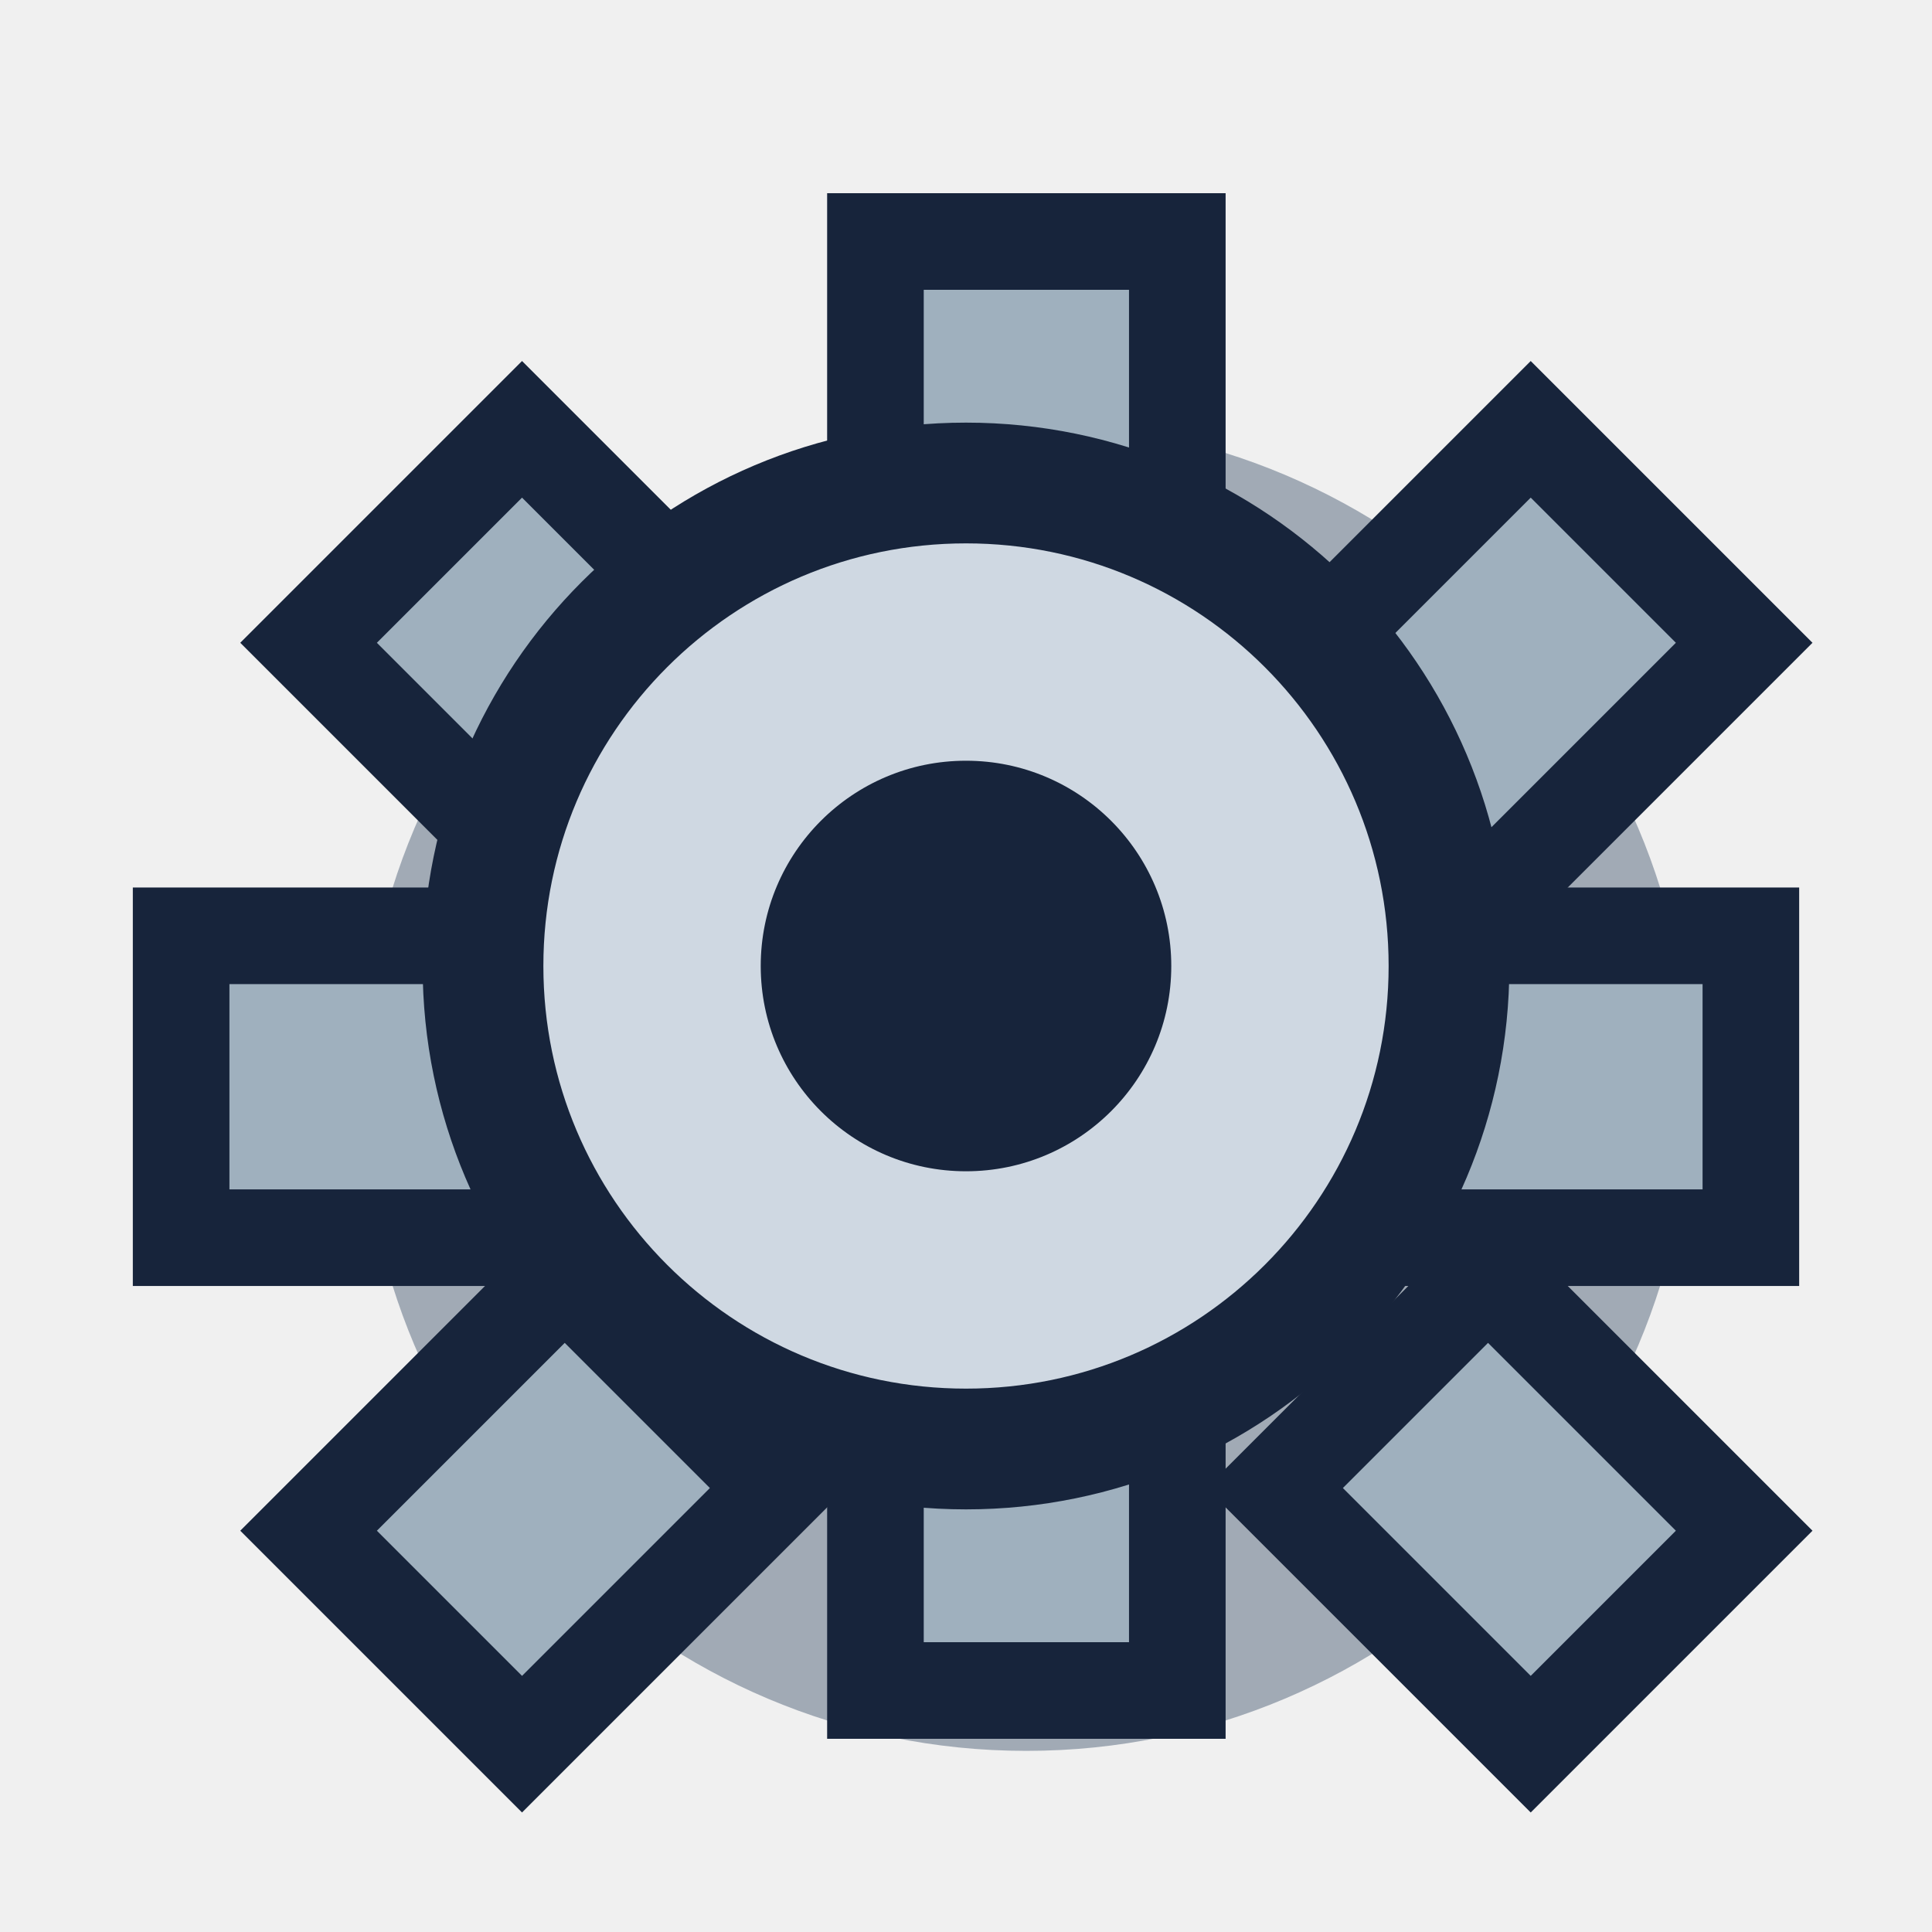
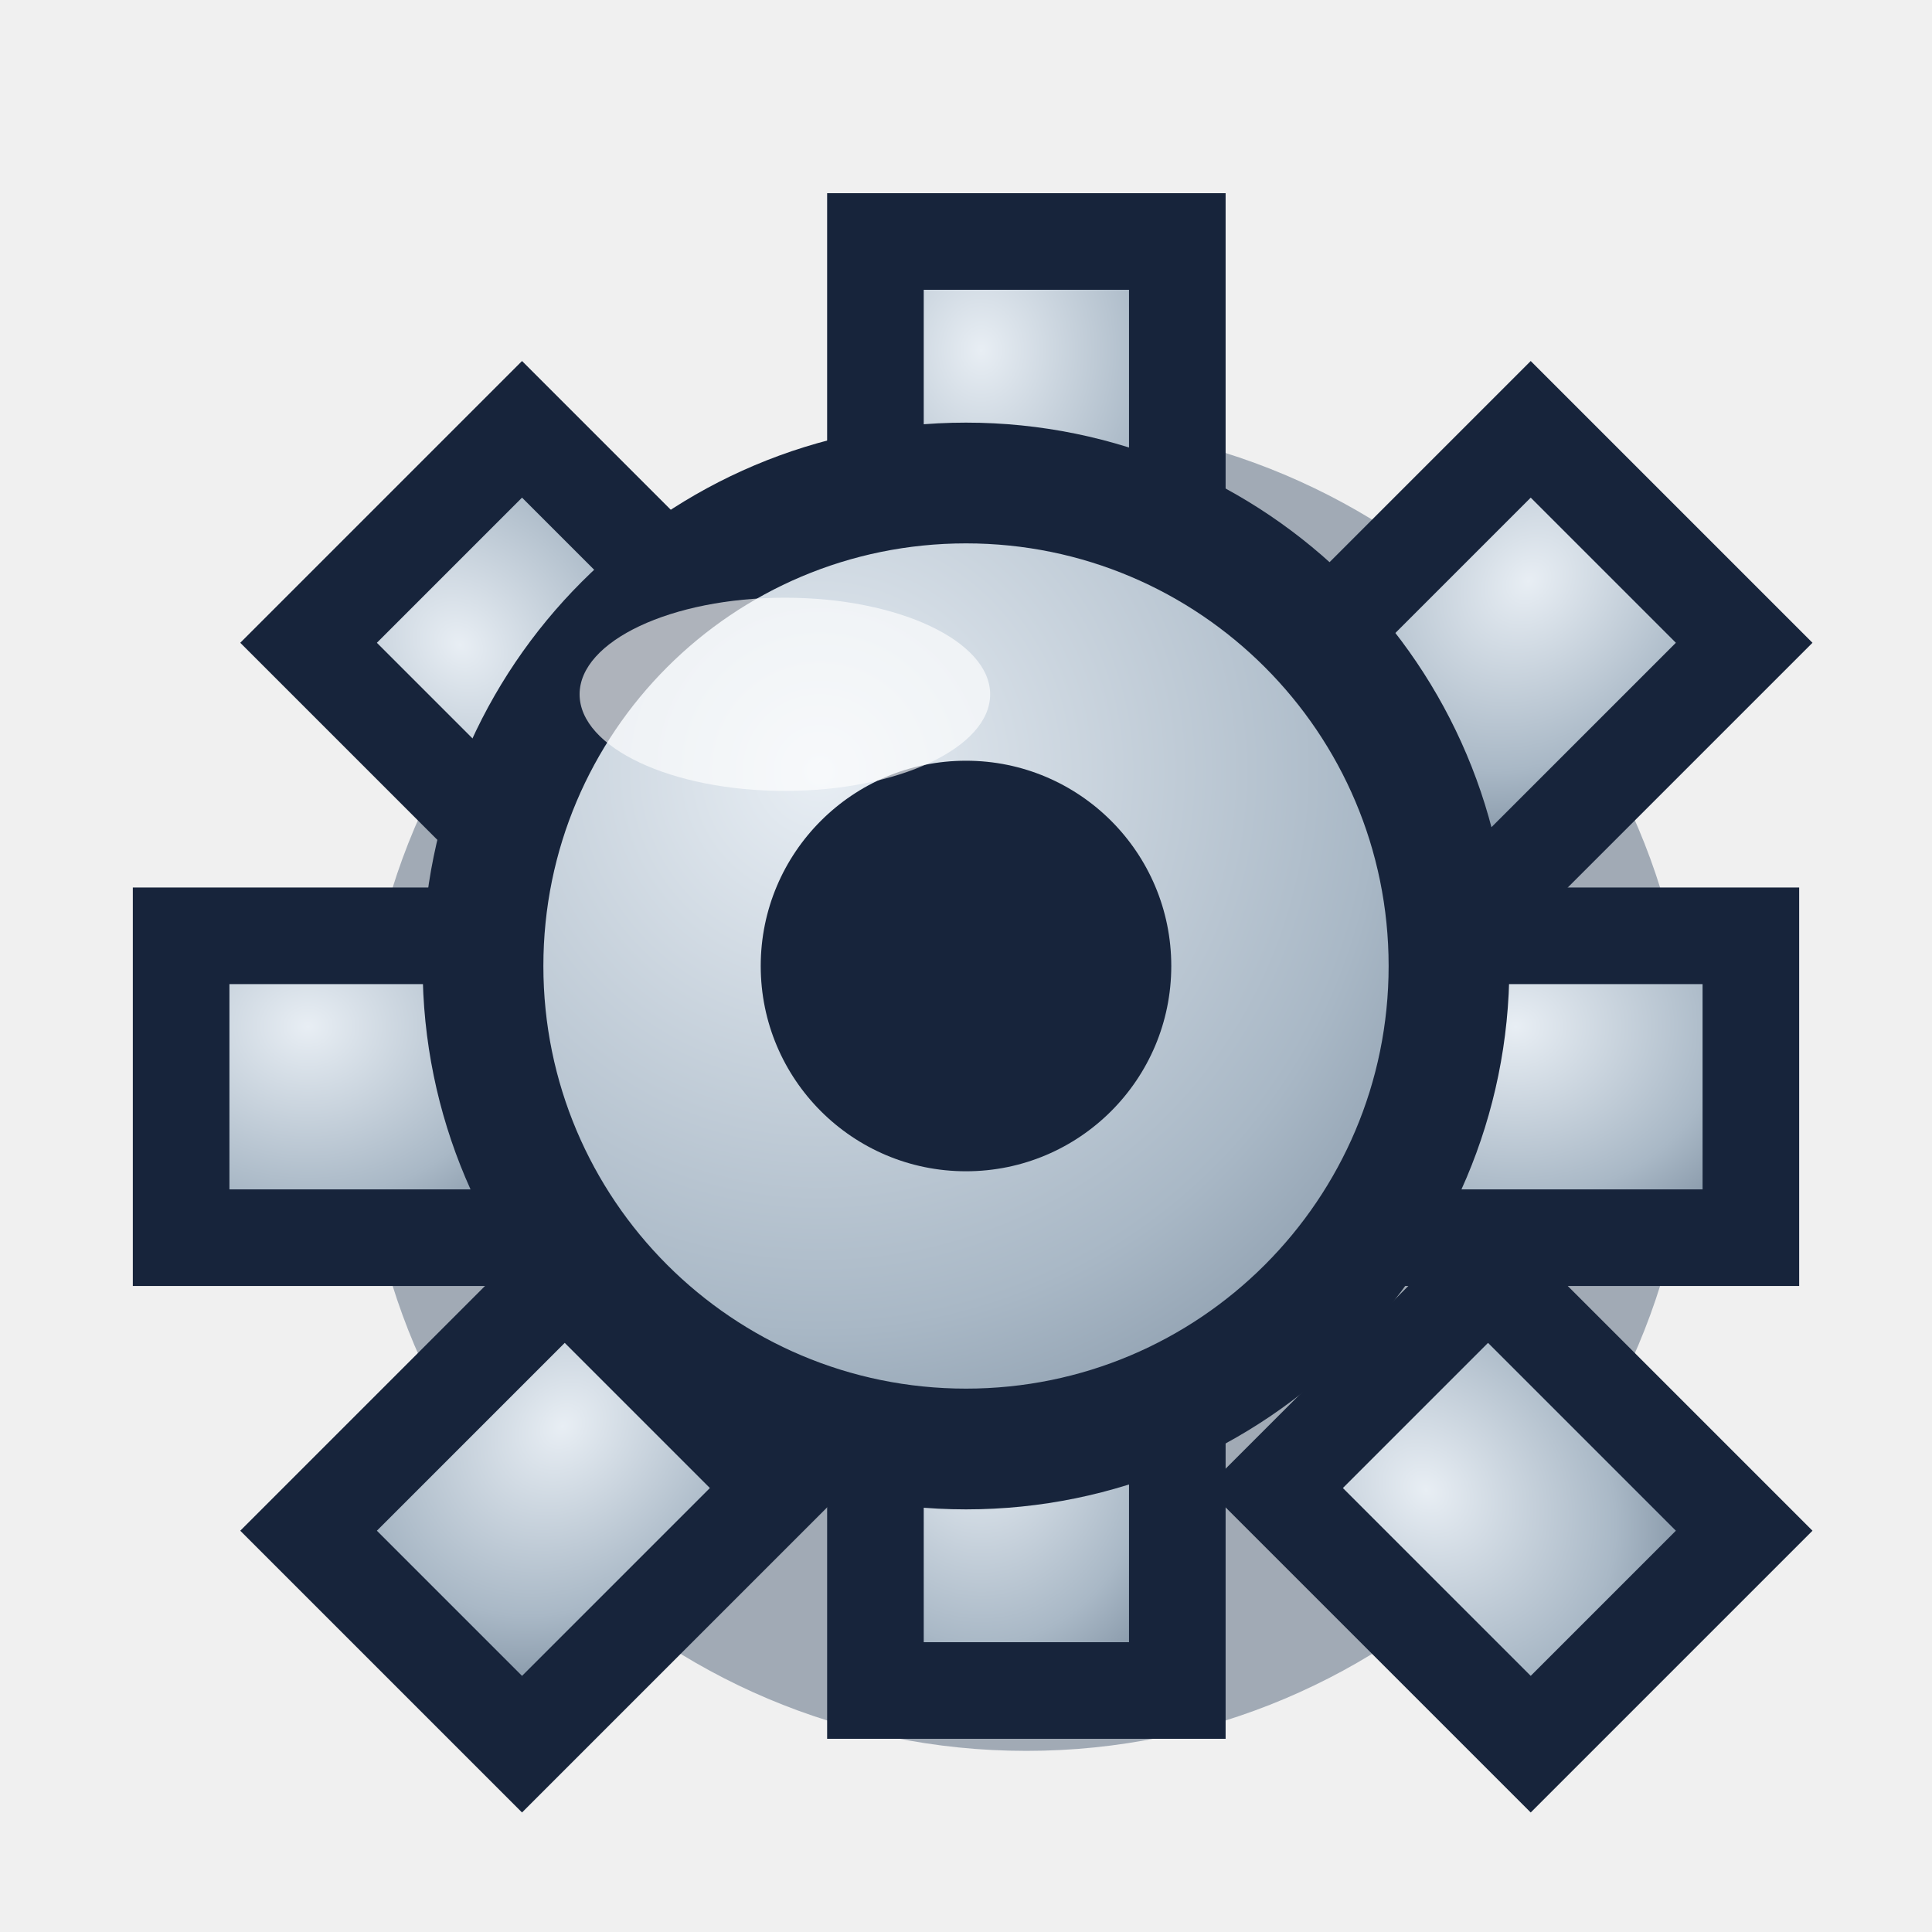
<svg xmlns="http://www.w3.org/2000/svg" viewBox="0 0 32 32">
+   <defs>
+     <radialGradient id="gear" cx=".35" cy=".3" r=".95">
+       <stop offset="0" stop-color="#e8eef4" />
+       <stop offset=".6" stop-color="#a9b8c6" />
+       <stop offset="1" stop-color="#6d7f92" />
+     </radialGradient>
+   </defs>
  <circle cx="17" cy="18" r="11" fill="#0f2849" opacity=".35" />
-   <g fill="#9fb0be" stroke="#17243b" stroke-width="1.6">
+   <g fill="url(#gear)" stroke="#17243b" stroke-width="1.6">
    <rect x="14.5" y="4" width="5" height="6" />
    <rect x="14.5" y="22" width="5" height="6" />
    <rect x="3" y="15.5" width="6" height="5" />
    <rect x="23" y="15.5" width="6" height="5" />
    <rect x="6.5" y="8" width="5" height="6" transform="rotate(-45 9 11)" />
    <rect x="22.5" y="22" width="5" height="6" transform="rotate(-45 25 25)" />
    <rect x="22.5" y="8" width="5" height="6" transform="rotate(45 25 11)" />
    <rect x="6.5" y="22" width="5" height="6" transform="rotate(45 9 25)" />
  </g>
-   <circle cx="16" cy="16" r="8" fill="#cfd8e2" stroke="#17243b" stroke-width="2" />
+   <circle cx="16" cy="16" r="8" fill="url(#gear)" stroke="#17243b" stroke-width="2" />
  <circle cx="16" cy="16" r="3.4" fill="#17243b" />
+   <ellipse cx="13" cy="11.5" rx="3.4" ry="1.6" fill="#ffffff" opacity=".65" />
</svg>
